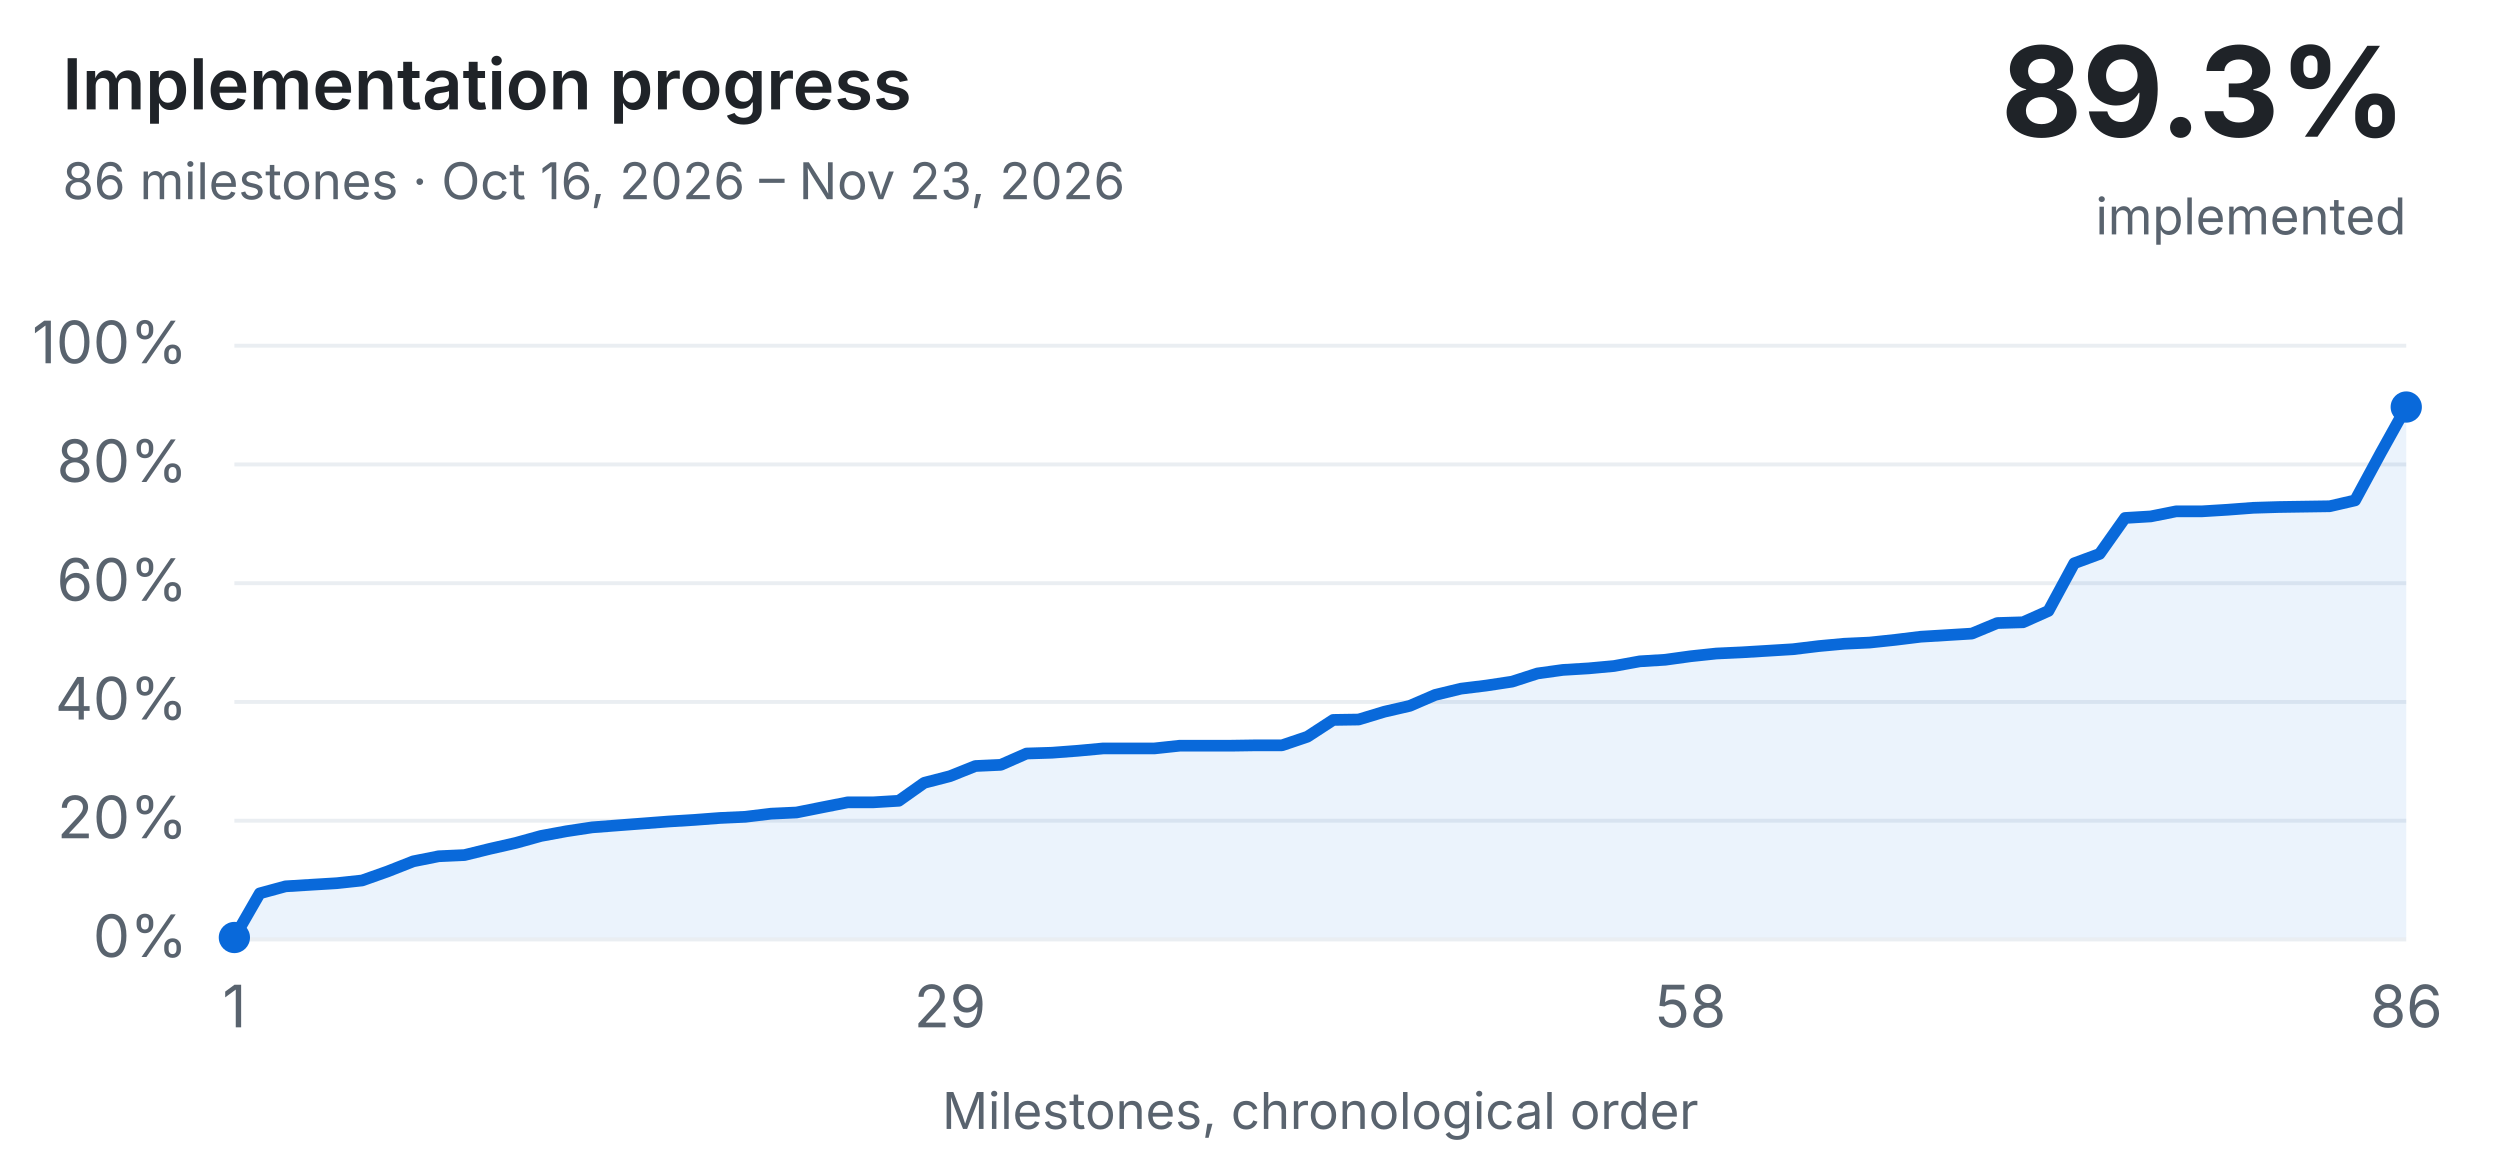
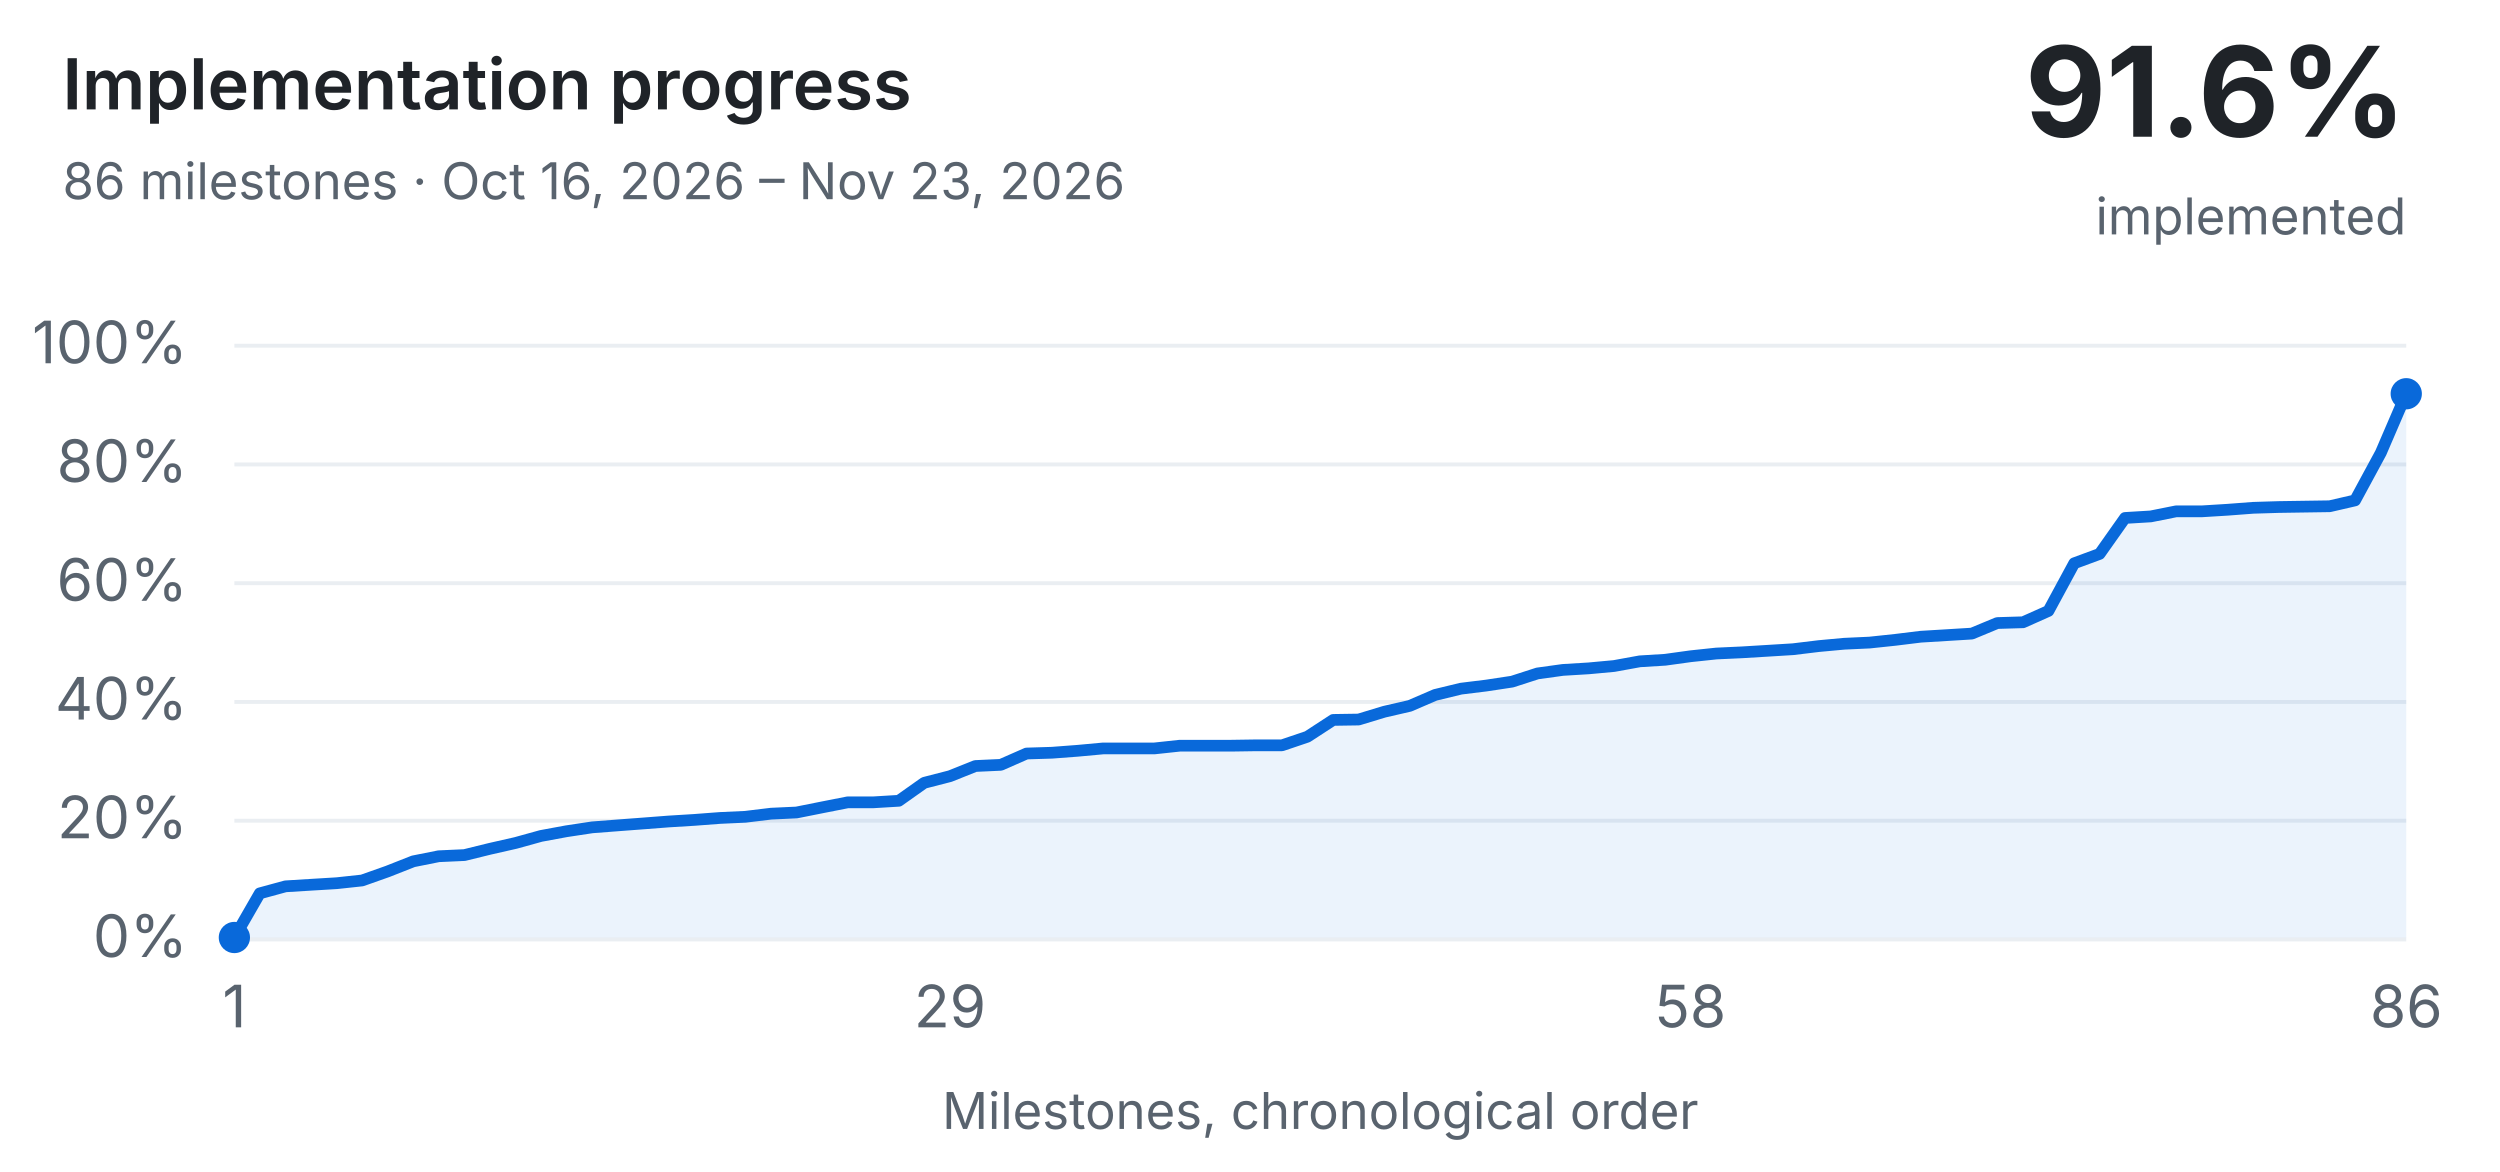
<svg xmlns="http://www.w3.org/2000/svg" width="640" height="300" viewBox="0 0 640 300" role="img" aria-labelledby="history-title history-description">
  <style>text{font:13px system-ui,-apple-system,Segoe UI,sans-serif;fill:#1f2328}.dim{fill:#59636e}.bg{fill:#eaeef2}.done{fill:#1a7f37}.part{fill:#d4a72c}.unchecked{fill:#0969da}@media (prefers-color-scheme:dark){text{fill:#e6edf3}.dim{fill:#9198a1}.bg{fill:#30363d}.done{fill:#3fb950}}</style>
  <style>
  .history-heading{font-size:18px;font-weight:600}
  .history-value{font-size:32px;font-weight:650}
  .history-axis{font-size:15px}
  .history-line{fill:none;stroke:#0969da;stroke-width:3;stroke-linecap:round;stroke-linejoin:round}
  .history-point,.history-area{fill:#0969da}
  .history-area{fill-opacity:.08}
  @media (prefers-color-scheme:dark){.history-line{stroke:#58a6ff}.history-point,.history-area{fill:#58a6ff}}
</style>
  <text class="history-heading" x="16" y="28">Implementation progress</text>
  <text class="dim" x="16" y="51">86 milestones · Oct 16, 2026 – Nov 23, 2026</text>
-   <text class="history-value" x="616" y="35" text-anchor="end">89.3%</text>
+   <text class="history-value" x="616" y="35" text-anchor="end">91.6%</text>
  <text class="dim" x="616" y="60" text-anchor="end">implemented</text>
  <rect class="bg" x="60" y="240.0" width="556" height="1" />
  <text class="dim history-axis" x="48" y="245.0" text-anchor="end">0%</text>
  <rect class="bg" x="60" y="209.6" width="556" height="1" />
  <text class="dim history-axis" x="48" y="214.6" text-anchor="end">20%</text>
  <rect class="bg" x="60" y="179.2" width="556" height="1" />
  <text class="dim history-axis" x="48" y="184.2" text-anchor="end">40%</text>
  <rect class="bg" x="60" y="148.8" width="556" height="1" />
  <text class="dim history-axis" x="48" y="153.8" text-anchor="end">60%</text>
  <rect class="bg" x="60" y="118.4" width="556" height="1" />
  <text class="dim history-axis" x="48" y="123.4" text-anchor="end">80%</text>
  <rect class="bg" x="60" y="88.0" width="556" height="1" />
  <text class="dim history-axis" x="48" y="93.0" text-anchor="end">100%</text>
-   <polygon class="history-area" points="60.0,240 60.0,240.0 66.5,228.7 73.1,226.9 79.6,226.5 86.2,226.1 92.7,225.4 99.2,223.1 105.8,220.5 112.3,219.2 118.9,218.9 125.4,217.3 132.0,215.8 138.5,214.0 145.0,212.8 151.6,211.8 158.1,211.3 164.7,210.8 171.2,210.3 177.7,209.9 184.3,209.4 190.8,209.1 197.4,208.3 203.9,208.0 210.4,206.7 217.0,205.4 223.5,205.4 230.1,205.0 236.6,200.4 243.2,198.7 249.7,196.1 256.2,195.8 262.8,192.9 269.3,192.7 275.9,192.2 282.4,191.6 288.9,191.6 295.5,191.6 302.0,190.9 308.6,190.9 315.1,190.9 321.6,190.8 328.2,190.8 334.7,188.6 341.3,184.3 347.8,184.2 354.4,182.2 360.9,180.7 367.4,177.9 374.0,176.3 380.5,175.5 387.1,174.5 393.6,172.4 400.1,171.5 406.7,171.1 413.2,170.5 419.8,169.3 426.3,168.9 432.8,168.0 439.4,167.3 445.9,167.0 452.5,166.6 459.0,166.2 465.6,165.4 472.1,164.8 478.6,164.5 485.2,163.8 491.7,163.0 498.3,162.6 504.8,162.2 511.3,159.5 517.9,159.3 524.4,156.4 531.0,144.2 537.5,141.8 544.0,132.6 550.6,132.2 557.1,130.9 563.7,130.9 570.2,130.5 576.8,130.0 583.3,129.8 589.8,129.7 596.4,129.6 602.9,128.1 609.5,115.9 616.0,104.2 616.0,240" />
-   <polyline class="history-line" points="60.0,240.0 66.5,228.7 73.1,226.9 79.6,226.5 86.2,226.1 92.7,225.4 99.2,223.1 105.8,220.5 112.3,219.2 118.9,218.9 125.4,217.3 132.0,215.8 138.5,214.0 145.0,212.8 151.6,211.8 158.1,211.3 164.7,210.8 171.2,210.3 177.7,209.9 184.3,209.4 190.8,209.1 197.4,208.3 203.9,208.0 210.4,206.7 217.0,205.4 223.5,205.4 230.1,205.0 236.6,200.4 243.2,198.7 249.7,196.1 256.2,195.8 262.8,192.9 269.3,192.7 275.9,192.2 282.4,191.6 288.9,191.6 295.5,191.6 302.0,190.9 308.6,190.9 315.1,190.9 321.6,190.8 328.2,190.8 334.7,188.6 341.3,184.3 347.8,184.2 354.4,182.2 360.9,180.7 367.4,177.9 374.0,176.3 380.5,175.5 387.1,174.5 393.6,172.4 400.1,171.5 406.7,171.1 413.2,170.5 419.8,169.3 426.3,168.9 432.8,168.0 439.4,167.3 445.9,167.0 452.5,166.6 459.0,166.2 465.6,165.4 472.1,164.8 478.6,164.5 485.2,163.8 491.7,163.0 498.3,162.6 504.8,162.2 511.3,159.5 517.9,159.3 524.4,156.4 531.0,144.2 537.5,141.8 544.0,132.6 550.6,132.2 557.1,130.9 563.7,130.9 570.2,130.5 576.8,130.0 583.3,129.8 589.8,129.7 596.4,129.6 602.9,128.1 609.5,115.9 616.0,104.2" />
+   <polygon class="history-area" points="60.0,240 60.0,240.0 66.5,228.7 73.1,226.9 79.6,226.5 86.2,226.1 92.7,225.4 99.2,223.1 105.8,220.5 112.3,219.2 118.9,218.9 125.4,217.3 132.0,215.8 138.5,214.0 145.0,212.8 151.6,211.8 158.1,211.3 164.7,210.8 171.2,210.3 177.7,209.9 184.3,209.4 190.8,209.1 197.4,208.3 203.9,208.0 210.4,206.7 217.0,205.4 223.5,205.4 230.1,205.0 236.6,200.4 243.2,198.7 249.7,196.1 256.2,195.8 262.8,192.9 269.3,192.7 275.9,192.2 282.4,191.6 288.9,191.6 295.5,191.6 302.0,190.9 308.6,190.9 315.1,190.9 321.6,190.8 328.2,190.8 334.7,188.6 341.3,184.3 347.8,184.2 354.4,182.2 360.9,180.7 367.4,177.9 374.0,176.3 380.5,175.5 387.1,174.5 393.6,172.4 400.1,171.5 406.7,171.1 413.2,170.5 419.8,169.3 426.3,168.9 432.8,168.0 439.4,167.3 445.9,167.0 452.5,166.6 459.0,166.2 465.6,165.4 472.1,164.8 478.6,164.5 485.2,163.8 491.7,163.0 498.3,162.6 504.8,162.2 511.3,159.5 517.9,159.3 524.4,156.4 531.0,144.2 537.5,141.8 544.0,132.6 550.6,132.2 557.1,130.9 563.7,130.9 570.2,130.5 576.8,130.0 583.3,129.8 589.8,129.7 596.4,129.6 602.9,128.1 609.5,115.9 616.0,100.8 616.0,240" />
+   <polyline class="history-line" points="60.0,240.0 66.5,228.7 73.1,226.9 79.6,226.5 86.2,226.1 92.7,225.4 99.2,223.1 105.8,220.5 112.3,219.2 118.9,218.9 125.4,217.3 132.0,215.8 138.5,214.0 145.0,212.8 151.6,211.8 158.1,211.3 164.7,210.8 171.2,210.3 177.7,209.9 184.3,209.4 190.8,209.1 197.4,208.3 203.9,208.0 210.4,206.7 217.0,205.4 223.5,205.4 230.1,205.0 236.6,200.4 243.2,198.7 249.7,196.1 256.2,195.8 262.8,192.9 269.3,192.7 275.9,192.2 282.4,191.6 288.9,191.6 295.5,191.6 302.0,190.9 308.6,190.9 315.1,190.9 321.6,190.8 328.2,190.8 334.7,188.6 341.3,184.3 347.8,184.2 354.4,182.2 360.9,180.7 367.4,177.9 374.0,176.3 380.5,175.5 387.1,174.5 393.6,172.4 400.1,171.5 406.7,171.1 413.2,170.5 419.8,169.3 426.3,168.9 432.8,168.0 439.4,167.3 445.9,167.0 452.5,166.6 459.0,166.2 465.6,165.4 472.1,164.8 478.6,164.5 485.2,163.8 491.7,163.0 498.3,162.6 504.8,162.2 511.3,159.5 517.9,159.3 524.4,156.4 531.0,144.2 537.5,141.8 544.0,132.6 550.6,132.2 557.1,130.9 563.7,130.9 570.2,130.5 576.8,130.0 583.3,129.8 589.8,129.7 596.4,129.6 602.9,128.1 609.5,115.9 616.0,100.8" />
  <circle class="history-point" cx="60.0" cy="240.0" r="4" />
  <circle fill="transparent" cx="66.5" cy="228.7" r="3" />
  <circle fill="transparent" cx="73.1" cy="226.9" r="3" />
  <circle fill="transparent" cx="79.6" cy="226.5" r="3" />
  <circle fill="transparent" cx="86.2" cy="226.1" r="3" />
  <circle fill="transparent" cx="92.7" cy="225.4" r="3" />
  <circle fill="transparent" cx="99.2" cy="223.1" r="3" />
  <circle fill="transparent" cx="105.8" cy="220.5" r="3" />
  <circle fill="transparent" cx="112.3" cy="219.2" r="3" />
  <circle fill="transparent" cx="118.9" cy="218.9" r="3" />
  <circle fill="transparent" cx="125.4" cy="217.3" r="3" />
  <circle fill="transparent" cx="132.0" cy="215.8" r="3" />
  <circle fill="transparent" cx="138.5" cy="214.0" r="3" />
  <circle fill="transparent" cx="145.0" cy="212.8" r="3" />
  <circle fill="transparent" cx="151.6" cy="211.8" r="3" />
  <circle fill="transparent" cx="158.1" cy="211.3" r="3" />
  <circle fill="transparent" cx="164.7" cy="210.8" r="3" />
  <circle fill="transparent" cx="171.2" cy="210.3" r="3" />
  <circle fill="transparent" cx="177.7" cy="209.9" r="3" />
  <circle fill="transparent" cx="184.3" cy="209.4" r="3" />
  <circle fill="transparent" cx="190.8" cy="209.1" r="3" />
  <circle fill="transparent" cx="197.4" cy="208.3" r="3" />
  <circle fill="transparent" cx="203.9" cy="208.0" r="3" />
  <circle fill="transparent" cx="210.4" cy="206.7" r="3" />
  <circle fill="transparent" cx="217.0" cy="205.4" r="3" />
  <circle fill="transparent" cx="223.5" cy="205.4" r="3" />
  <circle fill="transparent" cx="230.1" cy="205.0" r="3" />
  <circle fill="transparent" cx="236.6" cy="200.4" r="3" />
  <circle fill="transparent" cx="243.2" cy="198.7" r="3" />
  <circle fill="transparent" cx="249.7" cy="196.1" r="3" />
  <circle fill="transparent" cx="256.2" cy="195.8" r="3" />
  <circle fill="transparent" cx="262.8" cy="192.9" r="3" />
  <circle fill="transparent" cx="269.3" cy="192.7" r="3" />
  <circle fill="transparent" cx="275.9" cy="192.2" r="3" />
  <circle fill="transparent" cx="282.4" cy="191.6" r="3" />
  <circle fill="transparent" cx="288.9" cy="191.6" r="3" />
  <circle fill="transparent" cx="295.5" cy="191.6" r="3" />
  <circle fill="transparent" cx="302.0" cy="190.9" r="3" />
  <circle fill="transparent" cx="308.6" cy="190.9" r="3" />
  <circle fill="transparent" cx="315.1" cy="190.9" r="3" />
  <circle fill="transparent" cx="321.6" cy="190.8" r="3" />
  <circle fill="transparent" cx="328.2" cy="190.8" r="3" />
  <circle fill="transparent" cx="334.7" cy="188.6" r="3" />
  <circle fill="transparent" cx="341.3" cy="184.3" r="3" />
  <circle fill="transparent" cx="347.8" cy="184.2" r="3" />
  <circle fill="transparent" cx="354.4" cy="182.2" r="3" />
  <circle fill="transparent" cx="360.9" cy="180.7" r="3" />
  <circle fill="transparent" cx="367.4" cy="177.9" r="3" />
  <circle fill="transparent" cx="374.0" cy="176.3" r="3" />
  <circle fill="transparent" cx="380.5" cy="175.5" r="3" />
  <circle fill="transparent" cx="387.1" cy="174.5" r="3" />
  <circle fill="transparent" cx="393.6" cy="172.4" r="3" />
  <circle fill="transparent" cx="400.1" cy="171.5" r="3" />
  <circle fill="transparent" cx="406.7" cy="171.1" r="3" />
  <circle fill="transparent" cx="413.2" cy="170.5" r="3" />
  <circle fill="transparent" cx="419.8" cy="169.3" r="3" />
  <circle fill="transparent" cx="426.3" cy="168.9" r="3" />
  <circle fill="transparent" cx="432.8" cy="168.0" r="3" />
  <circle fill="transparent" cx="439.4" cy="167.3" r="3" />
  <circle fill="transparent" cx="445.9" cy="167.0" r="3" />
  <circle fill="transparent" cx="452.5" cy="166.6" r="3" />
  <circle fill="transparent" cx="459.0" cy="166.2" r="3" />
  <circle fill="transparent" cx="465.6" cy="165.4" r="3" />
  <circle fill="transparent" cx="472.1" cy="164.8" r="3" />
  <circle fill="transparent" cx="478.6" cy="164.5" r="3" />
  <circle fill="transparent" cx="485.2" cy="163.8" r="3" />
  <circle fill="transparent" cx="491.7" cy="163.0" r="3" />
  <circle fill="transparent" cx="498.3" cy="162.6" r="3" />
  <circle fill="transparent" cx="504.8" cy="162.2" r="3" />
  <circle fill="transparent" cx="511.3" cy="159.5" r="3" />
  <circle fill="transparent" cx="517.9" cy="159.3" r="3" />
  <circle fill="transparent" cx="524.4" cy="156.4" r="3" />
  <circle fill="transparent" cx="531.0" cy="144.2" r="3" />
  <circle fill="transparent" cx="537.5" cy="141.8" r="3" />
  <circle fill="transparent" cx="544.0" cy="132.6" r="3" />
  <circle fill="transparent" cx="550.6" cy="132.2" r="3" />
  <circle fill="transparent" cx="557.1" cy="130.9" r="3" />
  <circle fill="transparent" cx="563.7" cy="130.9" r="3" />
  <circle fill="transparent" cx="570.2" cy="130.5" r="3" />
  <circle fill="transparent" cx="576.8" cy="130.0" r="3" />
  <circle fill="transparent" cx="583.3" cy="129.8" r="3" />
  <circle fill="transparent" cx="589.8" cy="129.7" r="3" />
  <circle fill="transparent" cx="596.4" cy="129.6" r="3" />
  <circle fill="transparent" cx="602.9" cy="128.1" r="3" />
  <circle fill="transparent" cx="609.5" cy="115.9" r="3" />
-   <circle class="history-point" cx="616.0" cy="104.2" r="4" />
+   <circle class="history-point" cx="616.0" cy="100.8" r="4" />
  <text class="dim history-axis" x="60.0" y="263" text-anchor="middle">1</text>
  <text class="dim history-axis" x="243.2" y="263" text-anchor="middle">29</text>
  <text class="dim history-axis" x="432.8" y="263" text-anchor="middle">58</text>
  <text class="dim history-axis" x="616.0" y="263" text-anchor="middle">86</text>
  <text class="dim" x="338" y="289" text-anchor="middle">Milestones, chronological order</text>
</svg>
